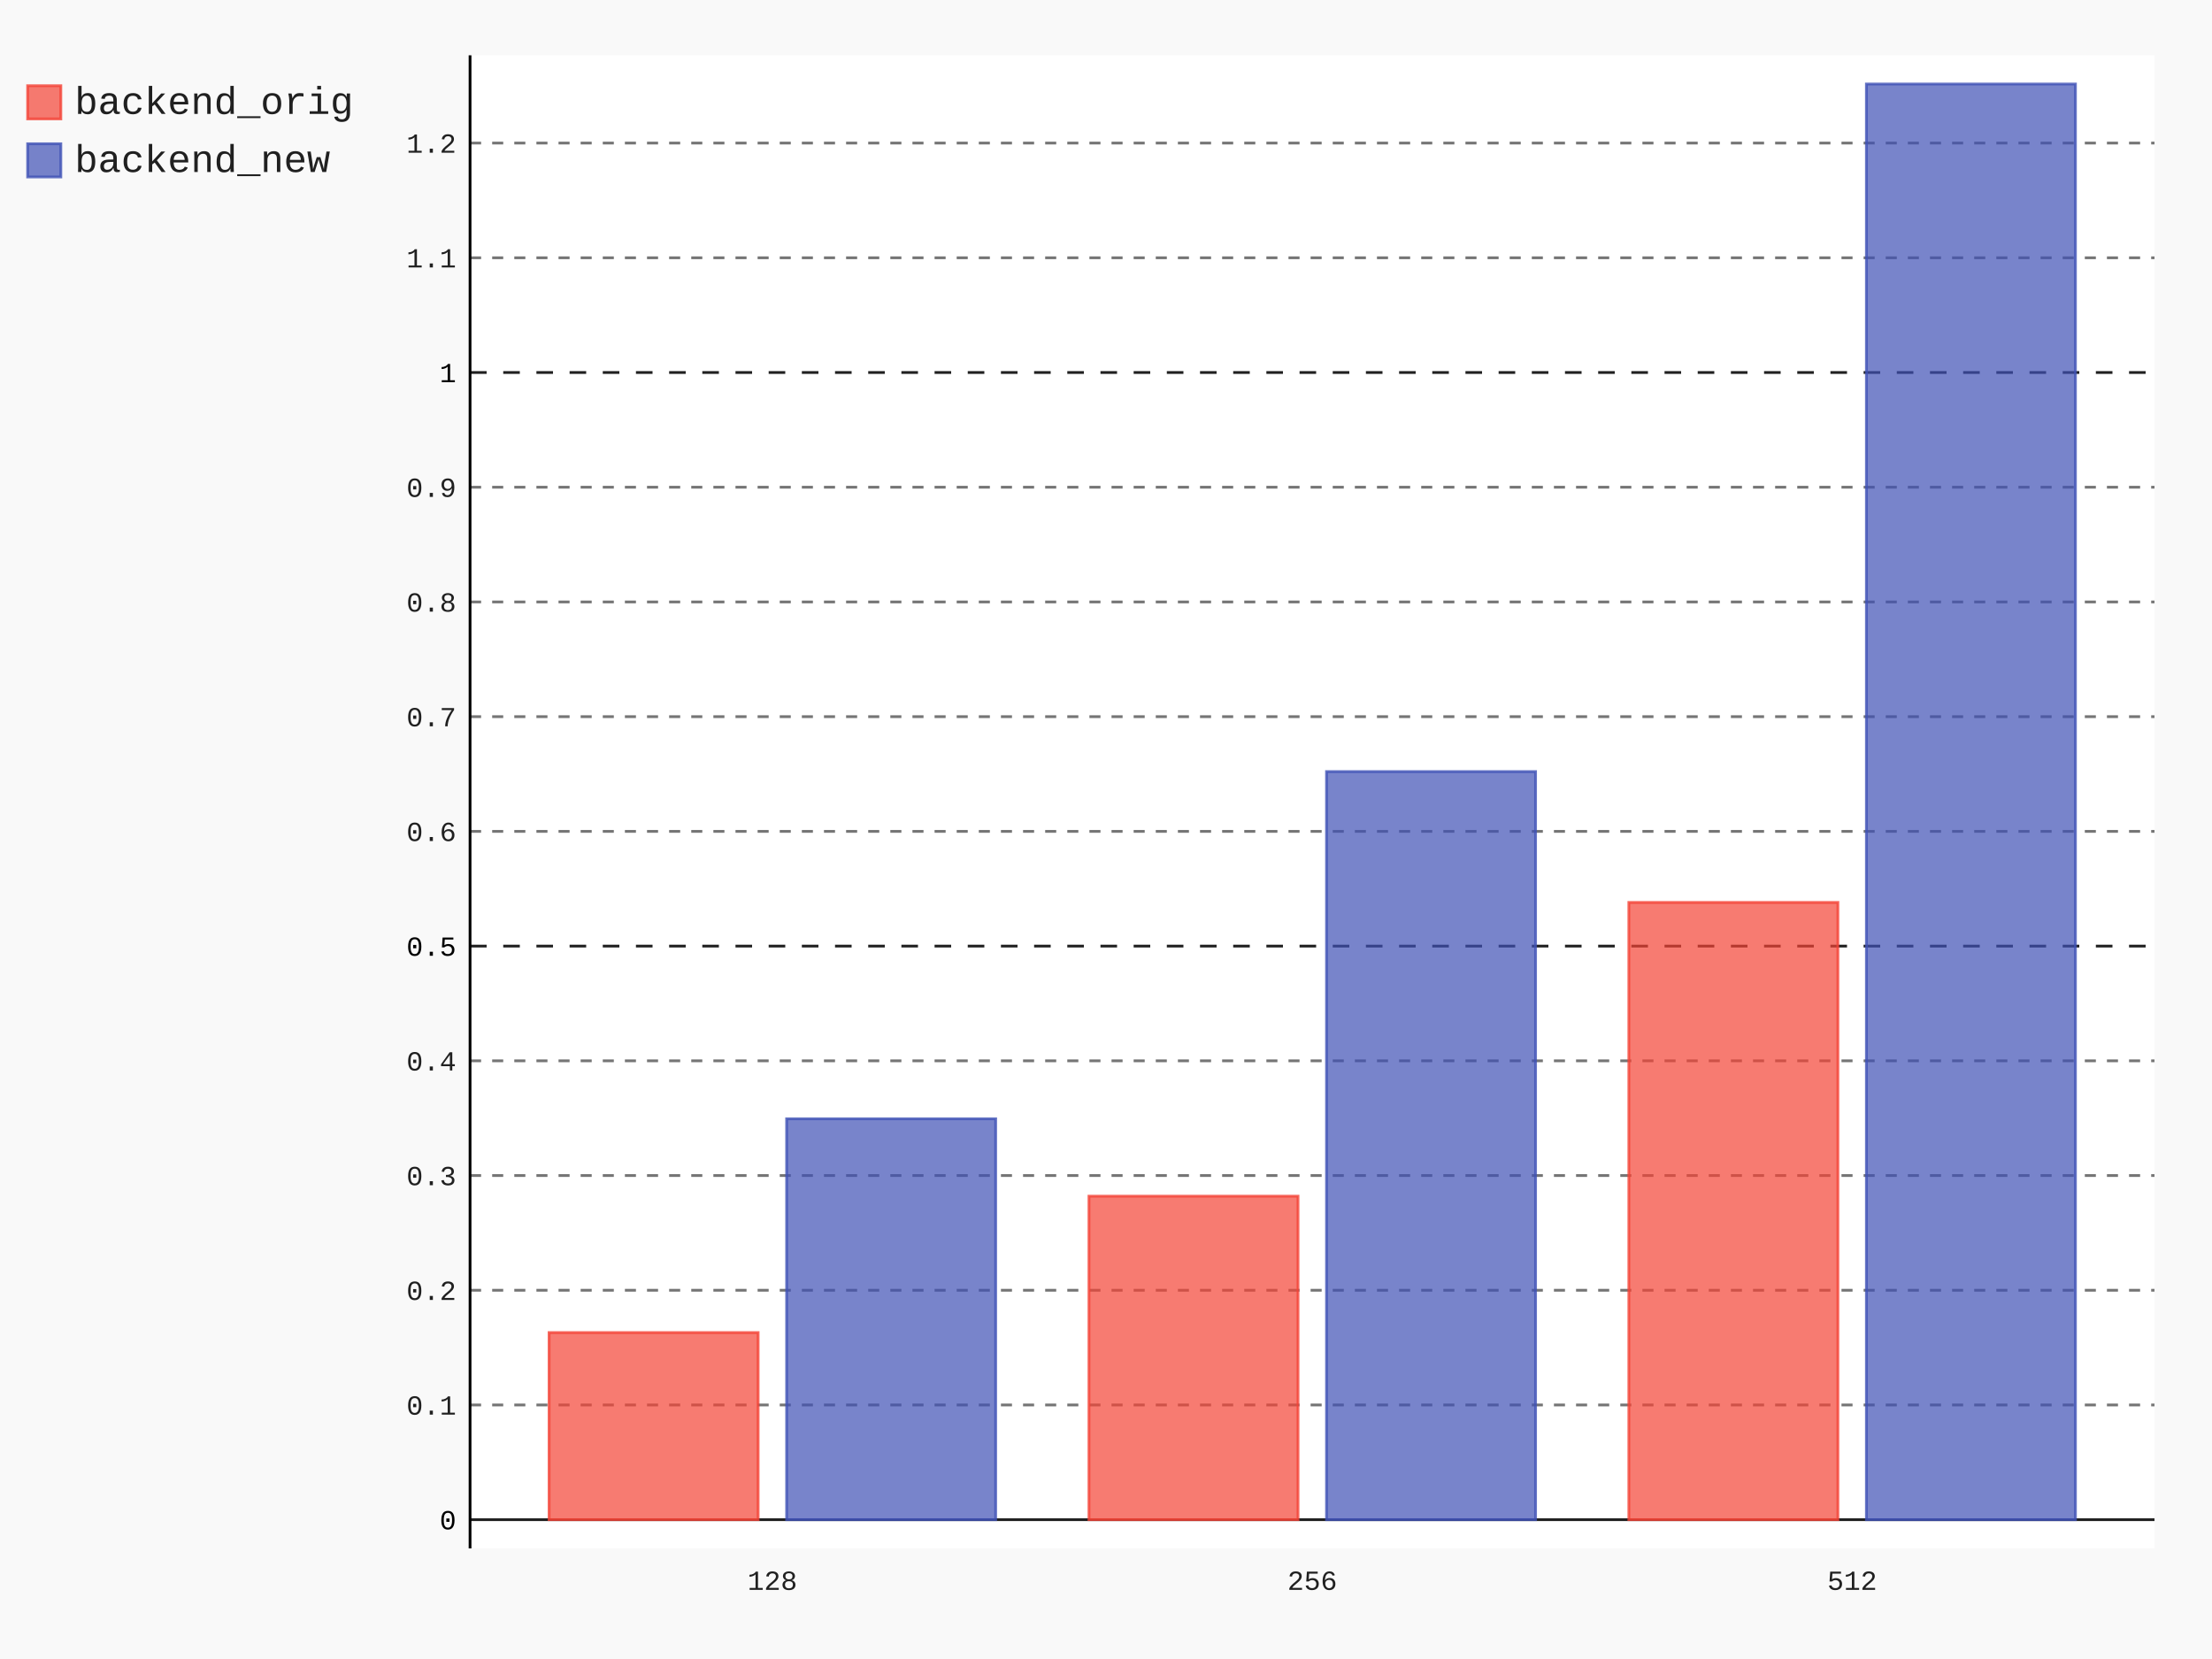
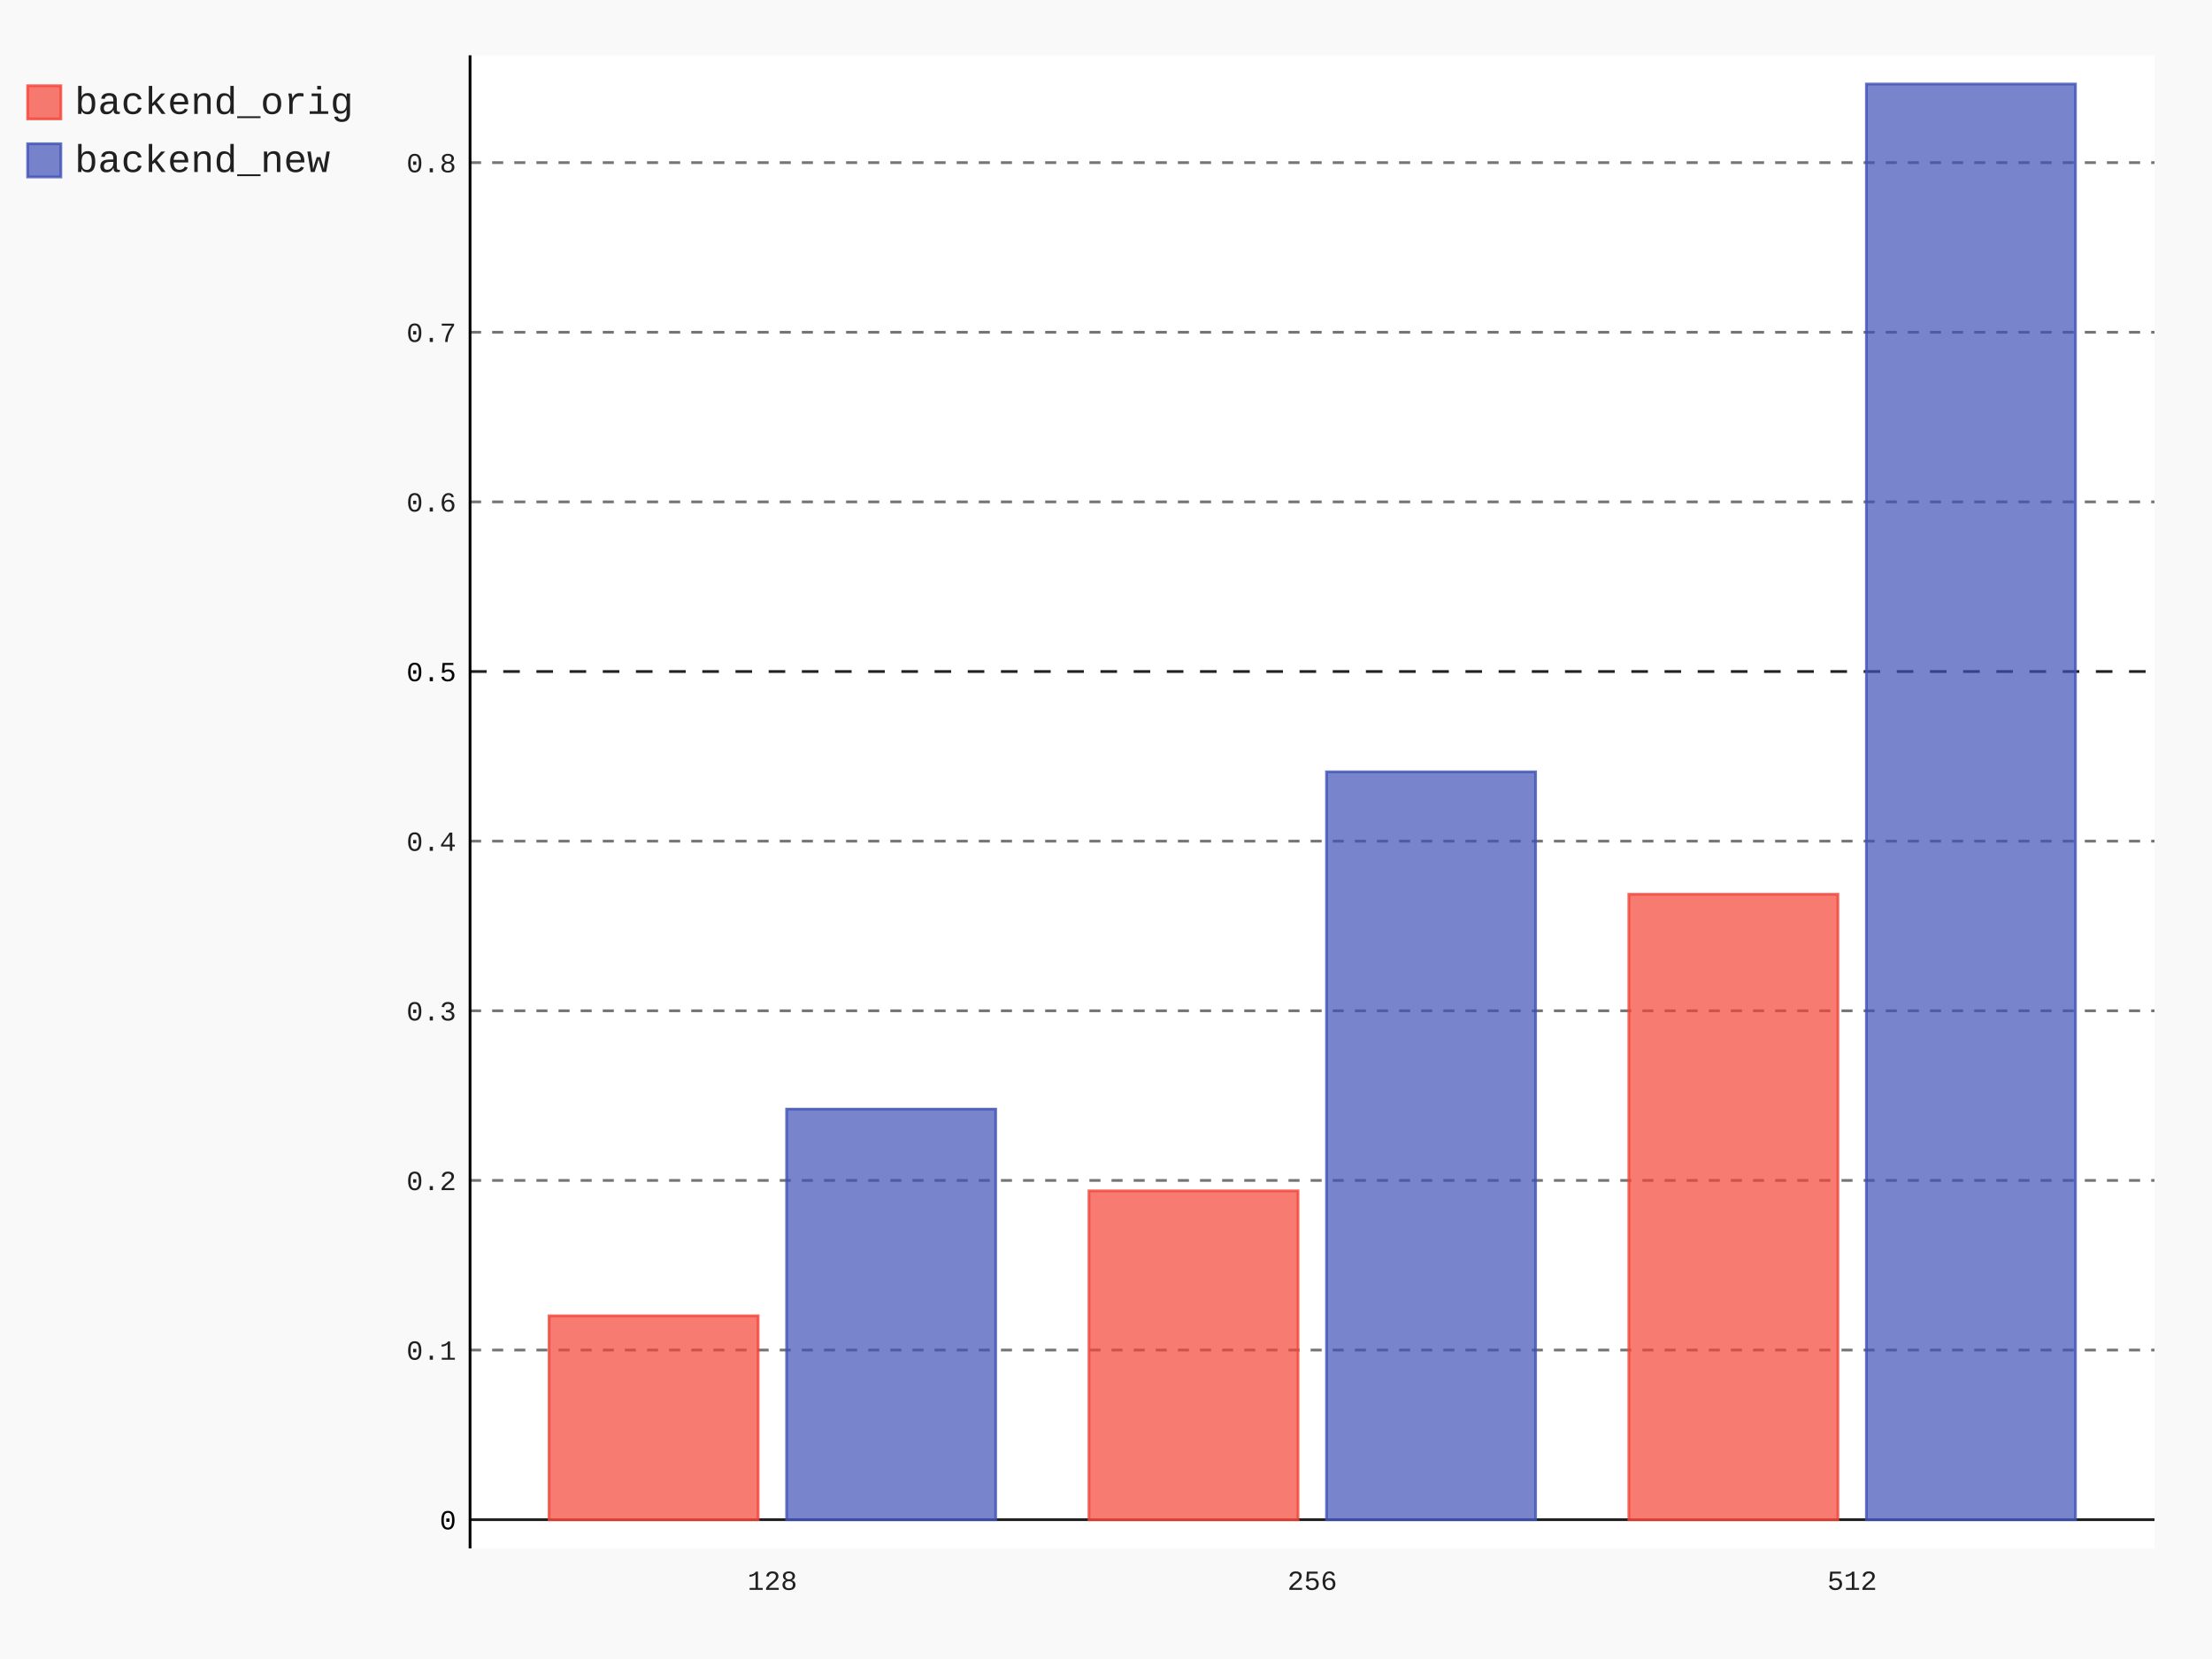
- <svg xmlns="http://www.w3.org/2000/svg" id="chart-dd1b5b7c-f2d9-4a23-970f-a6d7db63b026" class="pygal-chart" viewBox="0 0 800 600">
+ <svg xmlns="http://www.w3.org/2000/svg" id="chart-b7db92b0-9846-4558-bcc2-72ef8d484b1d" class="pygal-chart" viewBox="0 0 800 600">
  <defs>
-     <style type="text/css">#chart-dd1b5b7c-f2d9-4a23-970f-a6d7db63b026{-webkit-user-select:none;-webkit-font-smoothing:antialiased;font-family:Consolas,"Liberation Mono",Menlo,Courier,monospace}#chart-dd1b5b7c-f2d9-4a23-970f-a6d7db63b026 .title{font-family:Consolas,"Liberation Mono",Menlo,Courier,monospace;font-size:16px}#chart-dd1b5b7c-f2d9-4a23-970f-a6d7db63b026 .legends .legend text{font-family:Consolas,"Liberation Mono",Menlo,Courier,monospace;font-size:14px}#chart-dd1b5b7c-f2d9-4a23-970f-a6d7db63b026 .axis text{font-family:Consolas,"Liberation Mono",Menlo,Courier,monospace;font-size:10px}#chart-dd1b5b7c-f2d9-4a23-970f-a6d7db63b026 .axis text.major{font-family:Consolas,"Liberation Mono",Menlo,Courier,monospace;font-size:10px}#chart-dd1b5b7c-f2d9-4a23-970f-a6d7db63b026 .text-overlay text.value{font-family:Consolas,"Liberation Mono",Menlo,Courier,monospace;font-size:16px}#chart-dd1b5b7c-f2d9-4a23-970f-a6d7db63b026 .text-overlay text.label{font-family:Consolas,"Liberation Mono",Menlo,Courier,monospace;font-size:10px}#chart-dd1b5b7c-f2d9-4a23-970f-a6d7db63b026 .tooltip{font-family:Consolas,"Liberation Mono",Menlo,Courier,monospace;font-size:14px}#chart-dd1b5b7c-f2d9-4a23-970f-a6d7db63b026 text.no_data{font-family:Consolas,"Liberation Mono",Menlo,Courier,monospace;font-size:64px}
- #chart-dd1b5b7c-f2d9-4a23-970f-a6d7db63b026{background-color:rgba(249,249,249,1)}#chart-dd1b5b7c-f2d9-4a23-970f-a6d7db63b026 path,#chart-dd1b5b7c-f2d9-4a23-970f-a6d7db63b026 line,#chart-dd1b5b7c-f2d9-4a23-970f-a6d7db63b026 rect,#chart-dd1b5b7c-f2d9-4a23-970f-a6d7db63b026 circle{-webkit-transition:150ms;-moz-transition:150ms;transition:150ms}#chart-dd1b5b7c-f2d9-4a23-970f-a6d7db63b026 .graph &gt; .background{fill:rgba(249,249,249,1)}#chart-dd1b5b7c-f2d9-4a23-970f-a6d7db63b026 .plot &gt; .background{fill:rgba(255,255,255,1)}#chart-dd1b5b7c-f2d9-4a23-970f-a6d7db63b026 .graph{fill:rgba(0,0,0,.87)}#chart-dd1b5b7c-f2d9-4a23-970f-a6d7db63b026 text.no_data{fill:rgba(0,0,0,1)}#chart-dd1b5b7c-f2d9-4a23-970f-a6d7db63b026 .title{fill:rgba(0,0,0,1)}#chart-dd1b5b7c-f2d9-4a23-970f-a6d7db63b026 .legends .legend text{fill:rgba(0,0,0,.87)}#chart-dd1b5b7c-f2d9-4a23-970f-a6d7db63b026 .legends .legend:hover text{fill:rgba(0,0,0,1)}#chart-dd1b5b7c-f2d9-4a23-970f-a6d7db63b026 .axis .line{stroke:rgba(0,0,0,1)}#chart-dd1b5b7c-f2d9-4a23-970f-a6d7db63b026 .axis .guide.line{stroke:rgba(0,0,0,.54)}#chart-dd1b5b7c-f2d9-4a23-970f-a6d7db63b026 .axis .major.line{stroke:rgba(0,0,0,.87)}#chart-dd1b5b7c-f2d9-4a23-970f-a6d7db63b026 .axis text.major{fill:rgba(0,0,0,1)}#chart-dd1b5b7c-f2d9-4a23-970f-a6d7db63b026 .axis.y .guides:hover .guide.line,#chart-dd1b5b7c-f2d9-4a23-970f-a6d7db63b026 .line-graph .axis.x .guides:hover .guide.line,#chart-dd1b5b7c-f2d9-4a23-970f-a6d7db63b026 .stackedline-graph .axis.x .guides:hover .guide.line,#chart-dd1b5b7c-f2d9-4a23-970f-a6d7db63b026 .xy-graph .axis.x .guides:hover .guide.line{stroke:rgba(0,0,0,1)}#chart-dd1b5b7c-f2d9-4a23-970f-a6d7db63b026 .axis .guides:hover text{fill:rgba(0,0,0,1)}#chart-dd1b5b7c-f2d9-4a23-970f-a6d7db63b026 .reactive{fill-opacity:.7;stroke-opacity:.8}#chart-dd1b5b7c-f2d9-4a23-970f-a6d7db63b026 .ci{stroke:rgba(0,0,0,.87)}#chart-dd1b5b7c-f2d9-4a23-970f-a6d7db63b026 .reactive.active,#chart-dd1b5b7c-f2d9-4a23-970f-a6d7db63b026 .active .reactive{fill-opacity:.8;stroke-opacity:.9;stroke-width:4}#chart-dd1b5b7c-f2d9-4a23-970f-a6d7db63b026 .ci .reactive.active{stroke-width:1.5}#chart-dd1b5b7c-f2d9-4a23-970f-a6d7db63b026 .series text{fill:rgba(0,0,0,1)}#chart-dd1b5b7c-f2d9-4a23-970f-a6d7db63b026 .tooltip rect{fill:rgba(255,255,255,1);stroke:rgba(0,0,0,1);-webkit-transition:opacity 150ms;-moz-transition:opacity 150ms;transition:opacity 150ms}#chart-dd1b5b7c-f2d9-4a23-970f-a6d7db63b026 .tooltip .label{fill:rgba(0,0,0,.87)}#chart-dd1b5b7c-f2d9-4a23-970f-a6d7db63b026 .tooltip .label{fill:rgba(0,0,0,.87)}#chart-dd1b5b7c-f2d9-4a23-970f-a6d7db63b026 .tooltip .legend{font-size:.8em;fill:rgba(0,0,0,.54)}#chart-dd1b5b7c-f2d9-4a23-970f-a6d7db63b026 .tooltip .x_label{font-size:.6em;fill:rgba(0,0,0,1)}#chart-dd1b5b7c-f2d9-4a23-970f-a6d7db63b026 .tooltip .xlink{font-size:.5em;text-decoration:underline}#chart-dd1b5b7c-f2d9-4a23-970f-a6d7db63b026 .tooltip .value{font-size:1.5em}#chart-dd1b5b7c-f2d9-4a23-970f-a6d7db63b026 .bound{font-size:.5em}#chart-dd1b5b7c-f2d9-4a23-970f-a6d7db63b026 .max-value{font-size:.75em;fill:rgba(0,0,0,.54)}#chart-dd1b5b7c-f2d9-4a23-970f-a6d7db63b026 .map-element{fill:rgba(255,255,255,1);stroke:rgba(0,0,0,.54) !important}#chart-dd1b5b7c-f2d9-4a23-970f-a6d7db63b026 .map-element .reactive{fill-opacity:inherit;stroke-opacity:inherit}#chart-dd1b5b7c-f2d9-4a23-970f-a6d7db63b026 .color-0,#chart-dd1b5b7c-f2d9-4a23-970f-a6d7db63b026 .color-0 a:visited{stroke:#F44336;fill:#F44336}#chart-dd1b5b7c-f2d9-4a23-970f-a6d7db63b026 .color-1,#chart-dd1b5b7c-f2d9-4a23-970f-a6d7db63b026 .color-1 a:visited{stroke:#3F51B5;fill:#3F51B5}#chart-dd1b5b7c-f2d9-4a23-970f-a6d7db63b026 .text-overlay .color-0 text{fill:black}#chart-dd1b5b7c-f2d9-4a23-970f-a6d7db63b026 .text-overlay .color-1 text{fill:black}
- #chart-dd1b5b7c-f2d9-4a23-970f-a6d7db63b026 text.no_data{text-anchor:middle}#chart-dd1b5b7c-f2d9-4a23-970f-a6d7db63b026 .guide.line{fill:none}#chart-dd1b5b7c-f2d9-4a23-970f-a6d7db63b026 .centered{text-anchor:middle}#chart-dd1b5b7c-f2d9-4a23-970f-a6d7db63b026 .title{text-anchor:middle}#chart-dd1b5b7c-f2d9-4a23-970f-a6d7db63b026 .legends .legend text{fill-opacity:1}#chart-dd1b5b7c-f2d9-4a23-970f-a6d7db63b026 .axis.x text{text-anchor:middle}#chart-dd1b5b7c-f2d9-4a23-970f-a6d7db63b026 .axis.x:not(.web) text[transform]{text-anchor:start}#chart-dd1b5b7c-f2d9-4a23-970f-a6d7db63b026 .axis.x:not(.web) text[transform].backwards{text-anchor:end}#chart-dd1b5b7c-f2d9-4a23-970f-a6d7db63b026 .axis.y text{text-anchor:end}#chart-dd1b5b7c-f2d9-4a23-970f-a6d7db63b026 .axis.y text[transform].backwards{text-anchor:start}#chart-dd1b5b7c-f2d9-4a23-970f-a6d7db63b026 .axis.y2 text{text-anchor:start}#chart-dd1b5b7c-f2d9-4a23-970f-a6d7db63b026 .axis.y2 text[transform].backwards{text-anchor:end}#chart-dd1b5b7c-f2d9-4a23-970f-a6d7db63b026 .axis .guide.line{stroke-dasharray:4,4}#chart-dd1b5b7c-f2d9-4a23-970f-a6d7db63b026 .axis .major.guide.line{stroke-dasharray:6,6}#chart-dd1b5b7c-f2d9-4a23-970f-a6d7db63b026 .horizontal .axis.y .guide.line,#chart-dd1b5b7c-f2d9-4a23-970f-a6d7db63b026 .horizontal .axis.y2 .guide.line,#chart-dd1b5b7c-f2d9-4a23-970f-a6d7db63b026 .vertical .axis.x .guide.line{opacity:0}#chart-dd1b5b7c-f2d9-4a23-970f-a6d7db63b026 .horizontal .axis.always_show .guide.line,#chart-dd1b5b7c-f2d9-4a23-970f-a6d7db63b026 .vertical .axis.always_show .guide.line{opacity:1 !important}#chart-dd1b5b7c-f2d9-4a23-970f-a6d7db63b026 .axis.y .guides:hover .guide.line,#chart-dd1b5b7c-f2d9-4a23-970f-a6d7db63b026 .axis.y2 .guides:hover .guide.line,#chart-dd1b5b7c-f2d9-4a23-970f-a6d7db63b026 .axis.x .guides:hover .guide.line{opacity:1}#chart-dd1b5b7c-f2d9-4a23-970f-a6d7db63b026 .axis .guides:hover text{opacity:1}#chart-dd1b5b7c-f2d9-4a23-970f-a6d7db63b026 .nofill{fill:none}#chart-dd1b5b7c-f2d9-4a23-970f-a6d7db63b026 .subtle-fill{fill-opacity:.2}#chart-dd1b5b7c-f2d9-4a23-970f-a6d7db63b026 .dot{stroke-width:1px;fill-opacity:1}#chart-dd1b5b7c-f2d9-4a23-970f-a6d7db63b026 .dot.active{stroke-width:5px}#chart-dd1b5b7c-f2d9-4a23-970f-a6d7db63b026 .dot.negative{fill:transparent}#chart-dd1b5b7c-f2d9-4a23-970f-a6d7db63b026 text,#chart-dd1b5b7c-f2d9-4a23-970f-a6d7db63b026 tspan{stroke:none !important}#chart-dd1b5b7c-f2d9-4a23-970f-a6d7db63b026 .series text.active{opacity:1}#chart-dd1b5b7c-f2d9-4a23-970f-a6d7db63b026 .tooltip rect{fill-opacity:.95;stroke-width:.5}#chart-dd1b5b7c-f2d9-4a23-970f-a6d7db63b026 .tooltip text{fill-opacity:1}#chart-dd1b5b7c-f2d9-4a23-970f-a6d7db63b026 .showable{visibility:hidden}#chart-dd1b5b7c-f2d9-4a23-970f-a6d7db63b026 .showable.shown{visibility:visible}#chart-dd1b5b7c-f2d9-4a23-970f-a6d7db63b026 .gauge-background{fill:rgba(229,229,229,1);stroke:none}#chart-dd1b5b7c-f2d9-4a23-970f-a6d7db63b026 .bg-lines{stroke:rgba(249,249,249,1);stroke-width:2px}</style>
+     <style type="text/css">#chart-b7db92b0-9846-4558-bcc2-72ef8d484b1d{-webkit-user-select:none;-webkit-font-smoothing:antialiased;font-family:Consolas,"Liberation Mono",Menlo,Courier,monospace}#chart-b7db92b0-9846-4558-bcc2-72ef8d484b1d .title{font-family:Consolas,"Liberation Mono",Menlo,Courier,monospace;font-size:16px}#chart-b7db92b0-9846-4558-bcc2-72ef8d484b1d .legends .legend text{font-family:Consolas,"Liberation Mono",Menlo,Courier,monospace;font-size:14px}#chart-b7db92b0-9846-4558-bcc2-72ef8d484b1d .axis text{font-family:Consolas,"Liberation Mono",Menlo,Courier,monospace;font-size:10px}#chart-b7db92b0-9846-4558-bcc2-72ef8d484b1d .axis text.major{font-family:Consolas,"Liberation Mono",Menlo,Courier,monospace;font-size:10px}#chart-b7db92b0-9846-4558-bcc2-72ef8d484b1d .text-overlay text.value{font-family:Consolas,"Liberation Mono",Menlo,Courier,monospace;font-size:16px}#chart-b7db92b0-9846-4558-bcc2-72ef8d484b1d .text-overlay text.label{font-family:Consolas,"Liberation Mono",Menlo,Courier,monospace;font-size:10px}#chart-b7db92b0-9846-4558-bcc2-72ef8d484b1d .tooltip{font-family:Consolas,"Liberation Mono",Menlo,Courier,monospace;font-size:14px}#chart-b7db92b0-9846-4558-bcc2-72ef8d484b1d text.no_data{font-family:Consolas,"Liberation Mono",Menlo,Courier,monospace;font-size:64px}
+ #chart-b7db92b0-9846-4558-bcc2-72ef8d484b1d{background-color:rgba(249,249,249,1)}#chart-b7db92b0-9846-4558-bcc2-72ef8d484b1d path,#chart-b7db92b0-9846-4558-bcc2-72ef8d484b1d line,#chart-b7db92b0-9846-4558-bcc2-72ef8d484b1d rect,#chart-b7db92b0-9846-4558-bcc2-72ef8d484b1d circle{-webkit-transition:150ms;-moz-transition:150ms;transition:150ms}#chart-b7db92b0-9846-4558-bcc2-72ef8d484b1d .graph &gt; .background{fill:rgba(249,249,249,1)}#chart-b7db92b0-9846-4558-bcc2-72ef8d484b1d .plot &gt; .background{fill:rgba(255,255,255,1)}#chart-b7db92b0-9846-4558-bcc2-72ef8d484b1d .graph{fill:rgba(0,0,0,.87)}#chart-b7db92b0-9846-4558-bcc2-72ef8d484b1d text.no_data{fill:rgba(0,0,0,1)}#chart-b7db92b0-9846-4558-bcc2-72ef8d484b1d .title{fill:rgba(0,0,0,1)}#chart-b7db92b0-9846-4558-bcc2-72ef8d484b1d .legends .legend text{fill:rgba(0,0,0,.87)}#chart-b7db92b0-9846-4558-bcc2-72ef8d484b1d .legends .legend:hover text{fill:rgba(0,0,0,1)}#chart-b7db92b0-9846-4558-bcc2-72ef8d484b1d .axis .line{stroke:rgba(0,0,0,1)}#chart-b7db92b0-9846-4558-bcc2-72ef8d484b1d .axis .guide.line{stroke:rgba(0,0,0,.54)}#chart-b7db92b0-9846-4558-bcc2-72ef8d484b1d .axis .major.line{stroke:rgba(0,0,0,.87)}#chart-b7db92b0-9846-4558-bcc2-72ef8d484b1d .axis text.major{fill:rgba(0,0,0,1)}#chart-b7db92b0-9846-4558-bcc2-72ef8d484b1d .axis.y .guides:hover .guide.line,#chart-b7db92b0-9846-4558-bcc2-72ef8d484b1d .line-graph .axis.x .guides:hover .guide.line,#chart-b7db92b0-9846-4558-bcc2-72ef8d484b1d .stackedline-graph .axis.x .guides:hover .guide.line,#chart-b7db92b0-9846-4558-bcc2-72ef8d484b1d .xy-graph .axis.x .guides:hover .guide.line{stroke:rgba(0,0,0,1)}#chart-b7db92b0-9846-4558-bcc2-72ef8d484b1d .axis .guides:hover text{fill:rgba(0,0,0,1)}#chart-b7db92b0-9846-4558-bcc2-72ef8d484b1d .reactive{fill-opacity:.7;stroke-opacity:.8}#chart-b7db92b0-9846-4558-bcc2-72ef8d484b1d .ci{stroke:rgba(0,0,0,.87)}#chart-b7db92b0-9846-4558-bcc2-72ef8d484b1d .reactive.active,#chart-b7db92b0-9846-4558-bcc2-72ef8d484b1d .active .reactive{fill-opacity:.8;stroke-opacity:.9;stroke-width:4}#chart-b7db92b0-9846-4558-bcc2-72ef8d484b1d .ci .reactive.active{stroke-width:1.5}#chart-b7db92b0-9846-4558-bcc2-72ef8d484b1d .series text{fill:rgba(0,0,0,1)}#chart-b7db92b0-9846-4558-bcc2-72ef8d484b1d .tooltip rect{fill:rgba(255,255,255,1);stroke:rgba(0,0,0,1);-webkit-transition:opacity 150ms;-moz-transition:opacity 150ms;transition:opacity 150ms}#chart-b7db92b0-9846-4558-bcc2-72ef8d484b1d .tooltip .label{fill:rgba(0,0,0,.87)}#chart-b7db92b0-9846-4558-bcc2-72ef8d484b1d .tooltip .label{fill:rgba(0,0,0,.87)}#chart-b7db92b0-9846-4558-bcc2-72ef8d484b1d .tooltip .legend{font-size:.8em;fill:rgba(0,0,0,.54)}#chart-b7db92b0-9846-4558-bcc2-72ef8d484b1d .tooltip .x_label{font-size:.6em;fill:rgba(0,0,0,1)}#chart-b7db92b0-9846-4558-bcc2-72ef8d484b1d .tooltip .xlink{font-size:.5em;text-decoration:underline}#chart-b7db92b0-9846-4558-bcc2-72ef8d484b1d .tooltip .value{font-size:1.5em}#chart-b7db92b0-9846-4558-bcc2-72ef8d484b1d .bound{font-size:.5em}#chart-b7db92b0-9846-4558-bcc2-72ef8d484b1d .max-value{font-size:.75em;fill:rgba(0,0,0,.54)}#chart-b7db92b0-9846-4558-bcc2-72ef8d484b1d .map-element{fill:rgba(255,255,255,1);stroke:rgba(0,0,0,.54) !important}#chart-b7db92b0-9846-4558-bcc2-72ef8d484b1d .map-element .reactive{fill-opacity:inherit;stroke-opacity:inherit}#chart-b7db92b0-9846-4558-bcc2-72ef8d484b1d .color-0,#chart-b7db92b0-9846-4558-bcc2-72ef8d484b1d .color-0 a:visited{stroke:#F44336;fill:#F44336}#chart-b7db92b0-9846-4558-bcc2-72ef8d484b1d .color-1,#chart-b7db92b0-9846-4558-bcc2-72ef8d484b1d .color-1 a:visited{stroke:#3F51B5;fill:#3F51B5}#chart-b7db92b0-9846-4558-bcc2-72ef8d484b1d .text-overlay .color-0 text{fill:black}#chart-b7db92b0-9846-4558-bcc2-72ef8d484b1d .text-overlay .color-1 text{fill:black}
+ #chart-b7db92b0-9846-4558-bcc2-72ef8d484b1d text.no_data{text-anchor:middle}#chart-b7db92b0-9846-4558-bcc2-72ef8d484b1d .guide.line{fill:none}#chart-b7db92b0-9846-4558-bcc2-72ef8d484b1d .centered{text-anchor:middle}#chart-b7db92b0-9846-4558-bcc2-72ef8d484b1d .title{text-anchor:middle}#chart-b7db92b0-9846-4558-bcc2-72ef8d484b1d .legends .legend text{fill-opacity:1}#chart-b7db92b0-9846-4558-bcc2-72ef8d484b1d .axis.x text{text-anchor:middle}#chart-b7db92b0-9846-4558-bcc2-72ef8d484b1d .axis.x:not(.web) text[transform]{text-anchor:start}#chart-b7db92b0-9846-4558-bcc2-72ef8d484b1d .axis.x:not(.web) text[transform].backwards{text-anchor:end}#chart-b7db92b0-9846-4558-bcc2-72ef8d484b1d .axis.y text{text-anchor:end}#chart-b7db92b0-9846-4558-bcc2-72ef8d484b1d .axis.y text[transform].backwards{text-anchor:start}#chart-b7db92b0-9846-4558-bcc2-72ef8d484b1d .axis.y2 text{text-anchor:start}#chart-b7db92b0-9846-4558-bcc2-72ef8d484b1d .axis.y2 text[transform].backwards{text-anchor:end}#chart-b7db92b0-9846-4558-bcc2-72ef8d484b1d .axis .guide.line{stroke-dasharray:4,4}#chart-b7db92b0-9846-4558-bcc2-72ef8d484b1d .axis .major.guide.line{stroke-dasharray:6,6}#chart-b7db92b0-9846-4558-bcc2-72ef8d484b1d .horizontal .axis.y .guide.line,#chart-b7db92b0-9846-4558-bcc2-72ef8d484b1d .horizontal .axis.y2 .guide.line,#chart-b7db92b0-9846-4558-bcc2-72ef8d484b1d .vertical .axis.x .guide.line{opacity:0}#chart-b7db92b0-9846-4558-bcc2-72ef8d484b1d .horizontal .axis.always_show .guide.line,#chart-b7db92b0-9846-4558-bcc2-72ef8d484b1d .vertical .axis.always_show .guide.line{opacity:1 !important}#chart-b7db92b0-9846-4558-bcc2-72ef8d484b1d .axis.y .guides:hover .guide.line,#chart-b7db92b0-9846-4558-bcc2-72ef8d484b1d .axis.y2 .guides:hover .guide.line,#chart-b7db92b0-9846-4558-bcc2-72ef8d484b1d .axis.x .guides:hover .guide.line{opacity:1}#chart-b7db92b0-9846-4558-bcc2-72ef8d484b1d .axis .guides:hover text{opacity:1}#chart-b7db92b0-9846-4558-bcc2-72ef8d484b1d .nofill{fill:none}#chart-b7db92b0-9846-4558-bcc2-72ef8d484b1d .subtle-fill{fill-opacity:.2}#chart-b7db92b0-9846-4558-bcc2-72ef8d484b1d .dot{stroke-width:1px;fill-opacity:1}#chart-b7db92b0-9846-4558-bcc2-72ef8d484b1d .dot.active{stroke-width:5px}#chart-b7db92b0-9846-4558-bcc2-72ef8d484b1d .dot.negative{fill:transparent}#chart-b7db92b0-9846-4558-bcc2-72ef8d484b1d text,#chart-b7db92b0-9846-4558-bcc2-72ef8d484b1d tspan{stroke:none !important}#chart-b7db92b0-9846-4558-bcc2-72ef8d484b1d .series text.active{opacity:1}#chart-b7db92b0-9846-4558-bcc2-72ef8d484b1d .tooltip rect{fill-opacity:.95;stroke-width:.5}#chart-b7db92b0-9846-4558-bcc2-72ef8d484b1d .tooltip text{fill-opacity:1}#chart-b7db92b0-9846-4558-bcc2-72ef8d484b1d .showable{visibility:hidden}#chart-b7db92b0-9846-4558-bcc2-72ef8d484b1d .showable.shown{visibility:visible}#chart-b7db92b0-9846-4558-bcc2-72ef8d484b1d .gauge-background{fill:rgba(229,229,229,1);stroke:none}#chart-b7db92b0-9846-4558-bcc2-72ef8d484b1d .bg-lines{stroke:rgba(249,249,249,1);stroke-width:2px}</style>
  </defs>
  <g class="graph bar-graph vertical">
    <rect x="0" y="0" width="800" height="600" class="background" />
    <g transform="translate(170, 20)" class="plot">
      <rect x="0" y="0" width="609.2" height="540" class="background" />
      <g class="axis y always_show">
        <g class="guides">
          <path d="M0 529.615 h609.2" class="axis major line" />
          <text x="-5" y="533.115" class="major">0</text>
        </g>
        <g class="guides">
-           <path d="M0 488.126 h609.2" class="guide line" />
-           <text x="-5" y="491.626" class="">0.1</text>
+           <path d="M0 468.265 h609.2" class="guide line" />
+           <text x="-5" y="471.765" class="">0.1</text>
        </g>
        <g class="guides">
-           <path d="M0 446.636 h609.2" class="guide line" />
-           <text x="-5" y="450.136" class="">0.2</text>
+           <path d="M0 406.915 h609.2" class="guide line" />
+           <text x="-5" y="410.415" class="">0.2</text>
        </g>
        <g class="guides">
-           <path d="M0 405.147 h609.2" class="guide line" />
-           <text x="-5" y="408.647" class="">0.3</text>
+           <path d="M0 345.564 h609.2" class="guide line" />
+           <text x="-5" y="349.064" class="">0.3</text>
        </g>
        <g class="guides">
-           <path d="M0 363.657 h609.2" class="guide line" />
-           <text x="-5" y="367.157" class="">0.4</text>
+           <path d="M0 284.214 h609.2" class="guide line" />
+           <text x="-5" y="287.714" class="">0.4</text>
        </g>
        <g class="guides">
-           <path d="M0 322.168 h609.2" class="major guide line" />
-           <text x="-5" y="325.668" class="major">0.5</text>
+           <path d="M0 222.864 h609.2" class="major guide line" />
+           <text x="-5" y="226.364" class="major">0.5</text>
        </g>
        <g class="guides">
-           <path d="M0 280.678 h609.2" class="guide line" />
-           <text x="-5" y="284.178" class="">0.6</text>
+           <path d="M0 161.513 h609.2" class="guide line" />
+           <text x="-5" y="165.013" class="">0.6</text>
        </g>
        <g class="guides">
-           <path d="M0 239.189 h609.2" class="guide line" />
-           <text x="-5" y="242.689" class="">0.7</text>
+           <path d="M0 100.163 h609.2" class="guide line" />
+           <text x="-5" y="103.663" class="">0.7</text>
        </g>
        <g class="guides">
-           <path d="M0 197.699 h609.2" class="guide line" />
-           <text x="-5" y="201.199" class="">0.8</text>
-         </g>
-         <g class="guides">
-           <path d="M0 156.21 h609.2" class="guide line" />
-           <text x="-5" y="159.71" class="">0.9</text>
-         </g>
-         <g class="guides">
-           <path d="M0 114.72 h609.2" class="major guide line" />
-           <text x="-5" y="118.22" class="major">1</text>
-         </g>
-         <g class="guides">
-           <path d="M0 73.231 h609.2" class="guide line" />
-           <text x="-5" y="76.731" class="">1.1</text>
-         </g>
-         <g class="guides">
-           <path d="M0 31.741 h609.2" class="guide line" />
-           <text x="-5" y="35.241" class="">1.2</text>
+           <path d="M0 38.813 h609.2" class="guide line" />
+           <text x="-5" y="42.313" class="">0.8</text>
        </g>
      </g>
      <g class="axis x">
        <path d="M0 0 v540" class="line" />
        <g class="guides">
          <path d="M109.344 0 v540" class="guide line" />
          <text x="109.344" y="555.0" class="">128</text>
        </g>
        <g class="guides">
          <path d="M304.6 0 v540" class="guide line" />
          <text x="304.6" y="555.0" class="">256</text>
        </g>
        <g class="guides">
          <path d="M499.856 0 v540" class="guide line" />
          <text x="499.856" y="555.0" class="">512</text>
        </g>
      </g>
      <g class="series serie-0 color-0">
        <g class="bars">
          <g class="bar">
-             <rect x="28.586" y="461.942" rx="0" ry="0" width="75.603" height="67.673" class="rect reactive tooltip-trigger" />
+             <rect x="28.586" y="455.886" rx="0" ry="0" width="75.603" height="73.73" class="rect reactive tooltip-trigger" />
          </g>
          <g class="bar">
-             <rect x="223.842" y="412.612" rx="0" ry="0" width="75.603" height="117.003" class="rect reactive tooltip-trigger" />
+             <rect x="223.842" y="410.687" rx="0" ry="0" width="75.603" height="118.928" class="rect reactive tooltip-trigger" />
          </g>
          <g class="bar">
-             <rect x="419.098" y="306.377" rx="0" ry="0" width="75.603" height="223.239" class="rect reactive tooltip-trigger" />
+             <rect x="419.098" y="303.429" rx="0" ry="0" width="75.603" height="226.186" class="rect reactive tooltip-trigger" />
          </g>
        </g>
      </g>
      <g class="series serie-1 color-1">
        <g class="bars">
          <g class="bar">
-             <rect x="114.498" y="384.632" rx="0" ry="0" width="75.603" height="144.983" class="rect reactive tooltip-trigger" />
+             <rect x="114.498" y="381.125" rx="0" ry="0" width="75.603" height="148.49" class="rect reactive tooltip-trigger" />
          </g>
          <g class="bar">
-             <rect x="309.755" y="259.058" rx="0" ry="0" width="75.603" height="270.557" class="rect reactive tooltip-trigger" />
+             <rect x="309.755" y="259.148" rx="0" ry="0" width="75.603" height="270.467" class="rect reactive tooltip-trigger" />
          </g>
          <g class="bar">
            <rect x="505.011" y="10.385" rx="0" ry="0" width="75.603" height="519.231" class="rect reactive tooltip-trigger" />
          </g>
        </g>
      </g>
    </g>
    <g class="titles" />
    <g transform="translate(170, 20)" class="plot overlay">
      <g class="series serie-0 color-0" />
      <g class="series serie-1 color-1" />
    </g>
    <g transform="translate(170, 20)" class="plot text-overlay">
      <g class="series serie-0 color-0" />
      <g class="series serie-1 color-1" />
    </g>
    <g transform="translate(170, 20)" class="plot tooltip-overlay">
      <g transform="translate(0 0)" style="opacity: 0" class="tooltip">
        <rect rx="0" ry="0" width="0" height="0" class="tooltip-box" />
        <g class="text" />
      </g>
    </g>
    <g transform="translate(10, 30)" class="legends">
      <g id="activate-serie-0" class="legend reactive activate-serie">
        <rect x="0.0" y="1.0" width="12" height="12" class="color-0 reactive" />
        <text x="17.0" y="11.2">backend_orig</text>
      </g>
      <g id="activate-serie-1" class="legend reactive activate-serie">
        <rect x="0.0" y="22.0" width="12" height="12" class="color-1 reactive" />
        <text x="17.0" y="32.2">backend_new</text>
      </g>
    </g>
    <g transform="translate(790, 30)" class="legends" />
  </g>
</svg>
